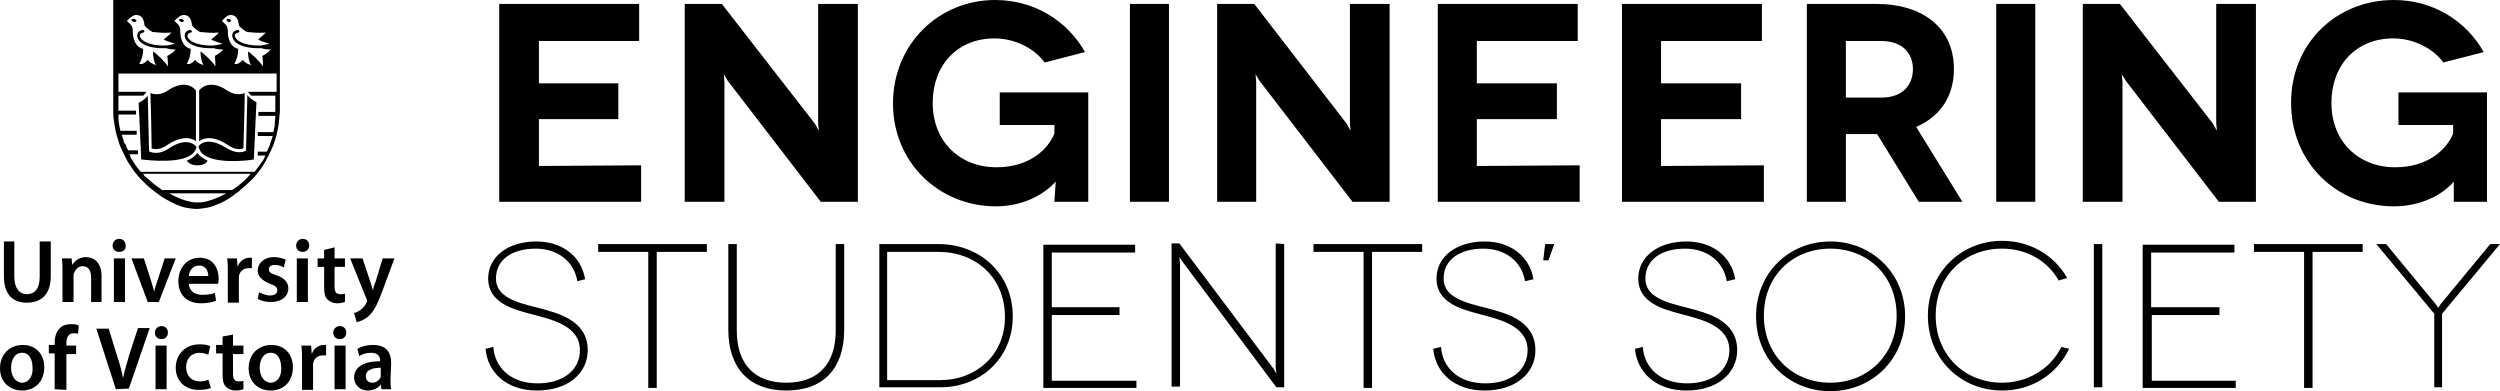
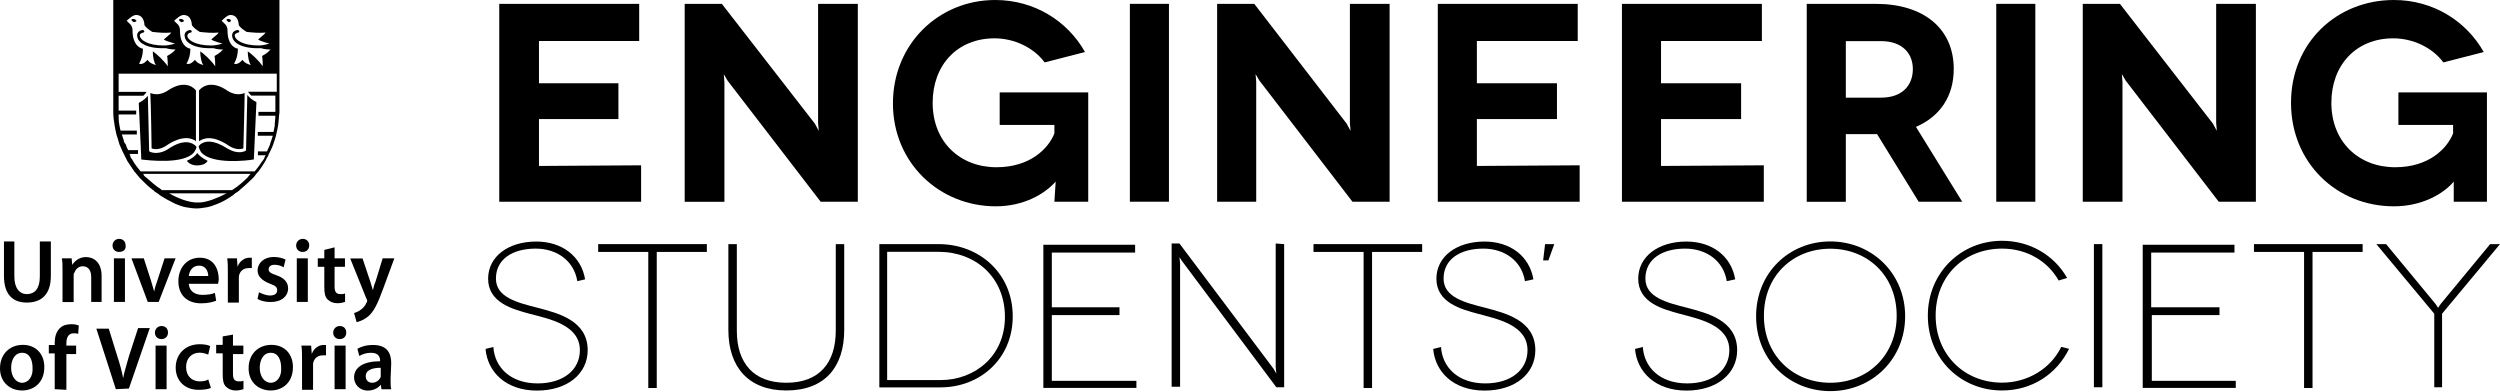
- <svg xmlns="http://www.w3.org/2000/svg" version="1.1" id="Layer_1" x="0px" y="0px" viewBox="0 0 384.1 60" style="enable-background:new 0 0 384.1 60;" xml:space="preserve">
+ <svg xmlns="http://www.w3.org/2000/svg" version="1.1" id="Layer_1" x="0px" y="0px" viewBox="0 0 2335 365.4" style="enable-background:new 0 0 2335 365.4;" xml:space="preserve">
  <g id="Background">
</g>
  <g id="Content">
    <g>
      <g>
        <g>
-           <path d="M34.6,13.7c0.2,0.1,1.4,1.2,3,0.6c0,1.6-0.2,8.2-0.2,8.5c-1.1,0.4-2.2-0.4-2.2-0.4c-2.5-1.7-3.9-1.2-4.6-0.7v-7.8      C30.8,13.6,32.1,12.2,34.6,13.7" />
-           <path d="M26.1,13.7c2.5-1.5,3.8-0.1,4,0.2v7.8c-0.6-0.5-2.1-1-4.6,0.7c0,0-1.1,0.8-2.2,0.4c0-0.3-0.1-6.9-0.2-8.5      C24.7,14.9,25.9,13.8,26.1,13.7" />
-           <path d="M29.8,23.4c-1.6,1.9-7.1,1.2-8.1,1.1c0-0.4-0.4-8.4-0.4-8.7c0.6-0.3,1.1-0.7,1.4-1.1l0.2,8.5l0.1,0.1      c1.4,0.6,2.8-0.4,2.8-0.4c2.2-1.5,3.4-1.1,4-0.7c0.3,0.2,0.4,0.4,0.4,0.4S30.1,23,29.8,23.4" />
-           <path d="M39,24.5c-1,0.2-6.5,0.8-8.1-1.1c-0.3-0.4-0.4-0.9-0.4-0.9s0.2-0.3,0.4-0.4c0.6-0.4,1.8-0.7,4,0.7c0.1,0,1.4,1,2.8,0.4      l0.1-0.1l0.2-8.5c0.3,0.4,0.8,0.8,1.4,1.1C39.4,16,39,24.1,39,24.5" />
-           <path d="M31.9,24.7c-0.8-0.4-1.3-0.8-1.6-1.2h0c-0.3,0.5-0.9,0.9-1.6,1.2c0.3,0.4,0.8,0.7,1.6,0.7h0      C31.2,25.4,31.7,25.1,31.9,24.7" />
-           <path d="M20.6,3.4c0.2,0,0.2-0.1,0.3-0.1l0.1-0.1L20.8,3c-0.1-0.1-0.3-0.1-0.4-0.1c-0.1,0-0.2,0.1-0.2,0.1l0,0.1l0.1,0.1      C20.4,3.3,20.5,3.4,20.6,3.4" />
-           <path d="M35.1,3.4c0.2,0,0.3-0.1,0.3-0.1l0.1-0.1L35.4,3c-0.1-0.1-0.3-0.1-0.4-0.1c-0.1,0-0.2,0.1-0.2,0.1l0,0.1l0.1,0.1      C35,3.3,35.1,3.4,35.1,3.4" />
-           <path d="M27.9,3.4c0.2,0,0.2-0.1,0.3-0.1l0.1-0.1L28.1,3c-0.1-0.1-0.3-0.1-0.4-0.1c-0.1,0-0.2,0.1-0.2,0.1l0,0.1l0.1,0.1      C27.7,3.3,27.8,3.4,27.9,3.4" />
-           <path d="M42.8,0H17.4v11.7v0v2.5v0.2v0.4V15v1.7v0.4c0,0.1,0,0.1,0,0.2c0,0.7,0.1,1.3,0.2,1.9c0,0.2,0.1,0.4,0.1,0.6      c0.1,0.5,0.2,1,0.4,1.5c0,0.1,0.1,0.3,0.1,0.4c0.1,0.2,0.1,0.4,0.2,0.6c0.1,0.3,0.3,0.6,0.4,0.9c0.1,0.2,0.2,0.4,0.3,0.6      c0.1,0.1,0.1,0.3,0.2,0.4c0.1,0.2,0.2,0.4,0.3,0.6c0.3,0.5,0.7,1,1,1.5c0.1,0.2,0.3,0.3,0.4,0.5c0,0,0,0,0.1,0.1      c0.1,0.2,0.3,0.3,0.4,0.5c0.7,0.7,1.4,1.4,2.1,1.9c0,0,0.1,0,0.1,0.1c0.2,0.2,0.5,0.3,0.7,0.5c0,0,0.1,0,0.1,0.1      c0.9,0.6,1.7,1,2.5,1.4c0.5,0.2,1,0.4,1.5,0.5c0.6,0.1,1.2,0.2,1.7,0.2c0.5,0,1.1-0.1,1.7-0.2c0.5-0.1,1-0.3,1.5-0.5      c0.8-0.3,1.7-0.8,2.5-1.4c0,0,0.1,0,0.1-0.1c0.2-0.2,0.5-0.3,0.7-0.5c0,0,0.1,0,0.1-0.1c0.7-0.6,1.4-1.2,2.1-1.9      c0.1-0.1,0.3-0.3,0.4-0.5c0,0,0,0,0.1-0.1c0.1-0.2,0.3-0.3,0.4-0.5c0.4-0.5,0.7-1,1-1.5c0.1-0.2,0.2-0.4,0.3-0.6      c0.1-0.1,0.2-0.3,0.2-0.4c0.1-0.2,0.2-0.4,0.3-0.6c0.1-0.3,0.3-0.6,0.4-0.9c0.1-0.2,0.1-0.4,0.2-0.6c0.1-0.2,0.1-0.4,0.2-0.6      c0.1-0.4,0.2-0.9,0.3-1.3c0-0.2,0.1-0.4,0.1-0.6c0.1-0.6,0.1-1.3,0.2-1.9c0-0.1,0-0.1,0-0.2v-0.4V15v-0.1v-0.4v-0.2v-2.5v0V0      H42.8 M35.4,2.3c0.5,0,1.2,0.2,1.3,1.6c0.3,0.4,0.7,0.7,1.2,1c0.9,0.1,1.9,0.2,2.9,0.1c-0.1,0.3-1.2,1-1.1,1.1      c0.5,0.3,1.7,0.6,1.7,0.6S40.5,7,39.8,7c0,0,0,0,0,0c-2.6,0-3.6-0.9-3.7-1.4C36,5.3,36.2,5.1,36.6,5c0.3,0,0.2-0.4-0.1-0.4      c-0.6,0.1-0.9,0.5-0.8,1c0.1,0.9,1.4,1.9,4.4,1.8c0.7,0.2,1.1,0.2,1.5,0.2c-0.5,0.6-1,0.8-1.3,1c0.1,0.6,0.1,1.3,0.1,1.6      c-0.5-0.8-1.8-2-2.3-2.3c0,0.8,0.2,1.8,0.5,2.1c-0.7-0.2-1-0.4-1.3-0.8c-0.2,0.2-0.7,0.8-1.3,0.6c0.4-0.7,0.6-1.4,0.6-2.3      c-0.6-0.1-1.6-0.7-1.6-2.8c0-0.9-0.6-1.1-0.9-1.5C34.4,2.9,34.9,2.3,35.4,2.3 M28.2,2.3c0.5,0,1.2,0.2,1.3,1.6      c0.3,0.4,0.7,0.7,1.2,1c0.9,0.1,1.9,0.2,2.9,0.1c-0.1,0.3-1.2,1-1.1,1.1c0.5,0.3,1.7,0.6,1.7,0.6S33.3,7,32.5,7c0,0,0,0,0,0      c-2.6,0-3.6-0.9-3.7-1.4c0-0.3,0.1-0.5,0.5-0.6c0.3,0,0.2-0.4-0.1-0.4c-0.6,0.1-0.9,0.5-0.8,1c0.1,0.9,1.4,1.9,4.4,1.8      c0.7,0.2,1.1,0.2,1.5,0.2c-0.5,0.6-1,0.8-1.3,1c0.1,0.6,0.1,1.3,0.1,1.6c-0.5-0.8-1.8-2-2.3-2.3c0,0.8,0.2,1.8,0.5,2.1      c-0.7-0.2-1-0.4-1.3-0.8c-0.2,0.2-0.7,0.8-1.3,0.6c0.4-0.7,0.6-1.4,0.6-2.3c-0.6-0.1-1.6-0.7-1.6-2.8c0-0.9-0.6-1.1-0.9-1.5      C27.1,2.9,27.7,2.3,28.2,2.3 M20.9,2.3c0.5,0,1.2,0.2,1.3,1.6c0.3,0.4,0.7,0.7,1.2,1c0.9,0.1,1.9,0.2,2.9,0.1      c-0.1,0.3-1.2,1-1.1,1.1c0.5,0.3,1.7,0.6,1.7,0.6S26,7,25.2,7c0,0,0,0,0,0c-2.6,0-3.6-0.9-3.7-1.4c-0.1-0.3,0.1-0.5,0.5-0.6      c0.3,0,0.2-0.4-0.1-0.4c-0.6,0.1-0.9,0.5-0.8,1c0.1,0.9,1.4,1.9,4.4,1.8c0.7,0.2,1.1,0.2,1.5,0.2c-0.5,0.6-1,0.8-1.3,1      c0.1,0.6,0.1,1.3,0.1,1.6c-0.5-0.8-1.8-2-2.3-2.3c0,0.8,0.2,1.8,0.5,2.1c-0.7-0.2-1-0.4-1.3-0.8c-0.2,0.2-0.7,0.8-1.3,0.6      c0.4-0.7,0.6-1.4,0.6-2.3c-0.6-0.1-1.6-0.7-1.6-2.8c0-0.9-0.6-1.1-0.9-1.5C19.8,2.9,20.4,2.3,20.9,2.3 M30.8,31.1      c-0.1,0-0.3,0-0.4,0s-0.3,0-0.4,0c-1.2-0.1-2.6-0.6-4-1.4h8.8C33.3,30.5,31.9,31,30.8,31.1 M38.1,27.2c-0.7,0.7-1.5,1.4-2.3,1.9      c0,0-0.1,0-0.1,0.1H24.9c0,0-0.1,0-0.1-0.1c-0.8-0.5-1.6-1.2-2.4-1.9c-0.2-0.1-0.3-0.3-0.4-0.5h16.5      C38.4,26.9,38.2,27,38.1,27.2 M42.4,14.1h-4.3c0.1,0.2,0.3,0.4,0.5,0.6h3.7c0,0.1,0,2.4,0,2.5h-2.6l0,0.6h2.6      c0,0.5-0.1,1-0.1,1.5c0,0.2-0.1,0.4-0.1,0.6c0,0.1-0.1,0.3-0.1,0.4h-2.4l0,0.6h2.3c-0.1,0.3-0.2,0.6-0.3,0.9      c-0.1,0.2-0.1,0.4-0.2,0.6c-0.1,0.3-0.3,0.6-0.4,0.9h-1.4l0,0.6h1.2c-0.1,0.1-0.2,0.3-0.2,0.4c-0.1,0.2-0.2,0.4-0.4,0.6      c-0.3,0.5-0.7,1-1.1,1.5H21.6c-0.4-0.5-0.8-1-1.1-1.5c-0.1-0.2-0.2-0.4-0.4-0.6C20,24,20,23.8,19.9,23.7h1.3l0-0.6h-1.5      c-0.2-0.3-0.3-0.6-0.4-0.9C19.1,22,19,21.8,19,21.6c-0.1-0.3-0.2-0.6-0.3-0.9H21l0-0.6h-2.5c0-0.1-0.1-0.3-0.1-0.4      c0-0.2-0.1-0.4-0.1-0.6c-0.1-0.5-0.1-1-0.1-1.5h2.7l0-0.6h-2.7c0,0,0,0,0,0v-0.4V15v-0.3H22c0.2-0.2,0.4-0.4,0.5-0.6h-4.3v-2.8      h24.3V14.1z" />
+           <path d="M210.3,83.3c1.2,0.6,8.5,7.3,18.2,3.6c0,9.7-1.2,49.8-1.2,51.7c-6.7,2.4-13.4-2.4-13.4-2.4c-15.2-10.3-23.7-7.3-28-4.3      V84.5C187.2,82.7,195.1,74.2,210.3,83.3" />
+           <path d="M158.7,83.3c15.2-9.1,23.1-0.6,24.3,1.2v47.4c-3.6-3-12.8-6.1-28,4.3c0,0-6.7,4.9-13.4,2.4c0-1.8-0.6-41.9-1.2-51.7      C150.2,90.6,157.4,83.9,158.7,83.3" />
+           <path d="M181.2,142.3c-9.7,11.6-43.2,7.3-49.2,6.7c0-2.4-2.4-51.1-2.4-52.9c3.6-1.8,6.7-4.3,8.5-6.7l1.2,51.7l0.6,0.6      c8.5,3.6,17-2.4,17-2.4c13.4-9.1,20.7-6.7,24.3-4.3c1.8,1.2,2.4,2.4,2.4,2.4S183,139.8,181.2,142.3" />
+           <path d="M237.1,148.9c-6.1,1.2-39.5,4.9-49.2-6.7c-1.8-2.4-2.4-5.5-2.4-5.5s1.2-1.8,2.4-2.4c3.6-2.4,10.9-4.3,24.3,4.3      c0.6,0,8.5,6.1,17,2.4l0.6-0.6l1.2-51.7c1.8,2.4,4.9,4.9,8.5,6.7C239.5,97.3,237.1,146.5,237.1,148.9" />
+           <path d="M193.9,150.2c-4.9-2.4-7.9-4.9-9.7-7.3l0,0c-1.8,3-5.5,5.5-9.7,7.3c1.8,2.4,4.9,4.3,9.7,4.3l0,0      C189.7,154.4,192.7,152.6,193.9,150.2" />
+           <path d="M125.2,20.7c1.2,0,1.2-0.6,1.8-0.6l0.6-0.6l-1.2-1.2c-0.6-0.6-1.8-0.6-2.4-0.6s-1.2,0.6-1.2,0.6v0.6l0.6,0.6      C124,20.1,124.6,20.7,125.2,20.7" />
+           <path d="M213.4,20.7c1.2,0,1.8-0.6,1.8-0.6l0.6-0.6l-0.6-1.2c-0.6-0.6-1.8-0.6-2.4-0.6c-0.6,0-1.2,0.6-1.2,0.6v0.6l0.6,0.6      C212.8,20.1,213.4,20.7,213.4,20.7" />
+           <path d="M169.6,20.7c1.2,0,1.2-0.6,1.8-0.6l0.6-0.6l-1.2-1.2c-0.6-0.6-1.8-0.6-2.4-0.6c-0.6,0-1.2,0.6-1.2,0.6v0.6l0.6,0.6      C168.4,20.1,169,20.7,169.6,20.7" />
+           <path d="M260.2,0H105.8v71.1l0,0v15.2v1.2V90v1.2v10.3v2.4c0,0.6,0,0.6,0,1.2c0,4.3,0.6,7.9,1.2,11.6c0,1.2,0.6,2.4,0.6,3.6      c0.6,3,1.2,6.1,2.4,9.1c0,0.6,0.6,1.8,0.6,2.4c0.6,1.2,0.6,2.4,1.2,3.6c0.6,1.8,1.8,3.6,2.4,5.5c0.6,1.2,1.2,2.4,1.8,3.6      c0.6,0.6,0.6,1.8,1.2,2.4c0.6,1.2,1.2,2.4,1.8,3.6c1.8,3,4.3,6.1,6.1,9.1c0.6,1.2,1.8,1.8,2.4,3c0,0,0,0,0.6,0.6      c0.6,1.2,1.8,1.8,2.4,3c4.3,4.3,8.5,8.5,12.8,11.6c0,0,0.6,0,0.6,0.6c1.2,1.2,3,1.8,4.3,3c0,0,0.6,0,0.6,0.6      c5.5,3.6,10.3,6.1,15.2,8.5c3,1.2,6.1,2.4,9.1,3c3.6,0.6,7.3,1.2,10.3,1.2c3,0,6.7-0.6,10.3-1.2c3-0.6,6.1-1.8,9.1-3      c4.9-1.8,10.3-4.9,15.2-8.5c0,0,0.6,0,0.6-0.6c1.2-1.2,3-1.8,4.3-3c0,0,0.6,0,0.6-0.6c4.3-3.6,8.5-7.3,12.8-11.6      c0.6-0.6,1.8-1.8,2.4-3c0,0,0,0,0.6-0.6c0.6-1.2,1.8-1.8,2.4-3c2.4-3,4.3-6.1,6.1-9.1c0.6-1.2,1.2-2.4,1.8-3.6      c0.6-0.6,1.2-1.8,1.2-2.4c0.6-1.2,1.2-2.4,1.8-3.6c0.6-1.8,1.8-3.6,2.4-5.5c0.6-1.2,0.6-2.4,1.2-3.6c0.6-1.2,0.6-2.4,1.2-3.6      c0.6-2.4,1.2-5.5,1.8-7.9c0-1.2,0.6-2.4,0.6-3.6c0.6-3.6,0.6-7.9,1.2-11.6c0-0.6,0-0.6,0-1.2v-2.4V91.2v-0.6v-2.4v-1.2V71.7l0,0      V0H260.2 M215.2,14c3,0,7.3,1.2,7.9,9.7c1.8,2.4,4.3,4.3,7.3,6.1c5.5,0.6,11.6,1.2,17.6,0.6c-0.6,1.8-7.3,6.1-6.7,6.7      c3,1.8,10.3,3.6,10.3,3.6s-5.5,1.8-9.7,1.8l0,0c-15.8,0-21.9-5.5-22.5-8.5c-0.6-1.8,0.6-3,3-3.6c1.8,0,1.2-2.4-0.6-2.4      c-3.6,0.6-5.5,3-4.9,6.1c0.6,5.5,8.5,11.6,26.7,10.9c4.3,1.2,6.7,1.2,9.1,1.2c-3,3.6-6.1,4.9-7.9,6.1c0.6,3.6,0.6,7.9,0.6,9.7      c-3-4.9-10.9-12.2-14-14c0,4.9,1.2,10.9,3,12.8c-4.3-1.2-6.1-2.4-7.9-4.9c-1.2,1.2-4.3,4.9-7.9,3.6c2.4-4.3,3.6-8.5,3.6-14      c-3.6-0.6-9.7-4.3-9.7-17c0-5.5-3.6-6.7-5.5-9.1C209.1,17.6,212.2,14,215.2,14 M171.4,14c3,0,7.3,1.2,7.9,9.7      c1.8,2.4,4.3,4.3,7.3,6.1c5.5,0.6,11.6,1.2,17.6,0.6c-0.6,1.8-7.3,6.1-6.7,6.7c3,1.8,10.3,3.6,10.3,3.6s-5.5,1.8-10.3,1.8l0,0      c-15.8,0-21.9-5.5-22.5-8.5c0-1.8,0.6-3,3-3.6c1.8,0,1.2-2.4-0.6-2.4c-3.6,0.6-5.5,3-4.9,6.1c0.6,5.5,8.5,11.6,26.7,10.9      c4.3,1.2,6.7,1.2,9.1,1.2c-3,3.6-6.1,4.9-7.9,6.1c0.6,3.6,0.6,7.9,0.6,9.7c-3-4.9-10.9-12.2-14-14c0,4.9,1.2,10.9,3,12.8      c-4.3-1.2-6.1-2.4-7.9-4.9c-1.2,1.2-4.3,4.9-7.9,3.6c2.4-4.3,3.6-8.5,3.6-14c-3.6-0.6-9.7-4.3-9.7-17c0-5.5-3.6-6.7-5.5-9.1      C164.7,17.6,168.4,14,171.4,14 M127.1,14c3,0,7.3,1.2,7.9,9.7c1.8,2.4,4.3,4.3,7.3,6.1c5.5,0.6,11.6,1.2,17.6,0.6      c-0.6,1.8-7.3,6.1-6.7,6.7c3,1.8,10.3,3.6,10.3,3.6s-5.5,1.8-10.3,1.8l0,0c-15.8,0-21.9-5.5-22.5-8.5c-0.6-1.8,0.6-3,3-3.6      c1.8,0,1.2-2.4-0.6-2.4c-3.6,0.6-5.5,3-4.9,6.1c0.6,5.5,8.5,11.6,26.7,10.9c4.3,1.2,6.7,1.2,9.1,1.2c-3,3.6-6.1,4.9-7.9,6.1      c0.6,3.6,0.6,7.9,0.6,9.7c-3-4.9-10.9-12.2-14-14c0,4.9,1.2,10.9,3,12.8c-4.3-1.2-6.1-2.4-7.9-4.9c-1.2,1.2-4.3,4.9-7.9,3.6      c2.4-4.3,3.6-8.5,3.6-14c-3.6-0.6-9.7-4.3-9.7-17c0-5.5-3.6-6.7-5.5-9.1C120.4,17.6,124,14,127.1,14 M187.2,189.1      c-0.6,0-1.8,0-2.4,0c-0.6,0-1.8,0-2.4,0c-7.3-0.6-15.8-3.6-24.3-8.5h53.5C202.4,185.4,193.9,188.5,187.2,189.1 M231.6,165.4      c-4.3,4.3-9.1,8.5-14,11.6c0,0-0.6,0-0.6,0.6h-65.7c0,0-0.6,0-0.6-0.6c-4.9-3-9.7-7.3-14.6-11.6c-1.2-0.6-1.8-1.8-2.4-3H234      C233.4,163.5,232.2,164.1,231.6,165.4 M257.8,85.7h-26.1c0.6,1.2,1.8,2.4,3,3.6h22.5c0,0.6,0,14.6,0,15.2h-15.8v3.6h15.8      c0,3-0.6,6.1-0.6,9.1c0,1.2-0.6,2.4-0.6,3.6c0,0.6-0.6,1.8-0.6,2.4h-14.6v3.6h14c-0.6,1.8-1.2,3.6-1.8,5.5      c-0.6,1.2-0.6,2.4-1.2,3.6c-0.6,1.8-1.8,3.6-2.4,5.5h-8.5v3.6h7.3c-0.6,0.6-1.2,1.8-1.2,2.4c-0.6,1.2-1.2,2.4-2.4,3.6      c-1.8,3-4.3,6.1-6.7,9.1H131.3c-2.4-3-4.9-6.1-6.7-9.1c-0.6-1.2-1.2-2.4-2.4-3.6c-0.6-1.8-0.6-3-1.2-3.6h7.9v-3.6h-9.1      c-1.2-1.8-1.8-3.6-2.4-5.5c-1.2-1.2-1.8-2.4-1.8-3.6c-0.6-1.8-1.2-3.6-1.8-5.5h14v-3.6h-15.2c0-0.6-0.6-1.8-0.6-2.4      c0-1.2-0.6-2.4-0.6-3.6c-0.6-3-0.6-6.1-0.6-9.1h16.4v-3.6h-16.4l0,0v-2.4v-9.7v-1.8h23.1c1.2-1.2,2.4-2.4,3-3.6h-26.1v-17h147.7      v17H257.8z" />
        </g>
        <g>
-           <path d="M2.2,37.1v5.4c0,1.8,0.8,2.7,1.9,2.7c1.2,0,2-0.8,2-2.7v-5.4h1.7v5.3c0,2.9-1.5,4.1-3.7,4.1c-2.1,0-3.5-1.2-3.5-4.1      v-5.3H2.2z" />
-           <path d="M9.6,41.7c0-0.8,0-1.4-0.1-2H11l0.1,1h0c0.3-0.5,1-1.2,2.1-1.2c1.2,0,2.4,0.8,2.4,2.9v4H14v-3.8c0-1-0.4-1.7-1.3-1.7      c-0.7,0-1.1,0.5-1.3,1c-0.1,0.1-0.1,0.3-0.1,0.5v4H9.6L9.6,41.7L9.6,41.7z" />
-           <path d="M17.5,39.7h1.7v6.7h-1.7V39.7z M18.3,38.7c-0.6,0-1-0.4-1-1c0-0.5,0.4-1,1-1c0.6,0,1,0.4,1,1      C19.4,38.3,19,38.7,18.3,38.7L18.3,38.7z" />
-           <path d="M22.1,39.7l1.1,3.4c0.2,0.6,0.3,1.1,0.5,1.7h0c0.1-0.6,0.3-1.1,0.5-1.7l1.1-3.4H27l-2.6,6.7h-1.7l-2.5-6.7H22.1z" />
-           <path d="M29,42.4c0.1-0.7,0.5-1.6,1.6-1.6c1.1,0,1.4,1,1.4,1.6H29z M33.5,43.6c0-0.2,0.1-0.4,0.1-0.7c0-1.5-0.7-3.3-2.9-3.3      c-2.2,0-3.3,1.8-3.3,3.6c0,2.1,1.3,3.4,3.5,3.4c1,0,1.8-0.2,2.3-0.4L33,45c-0.5,0.2-1.1,0.3-1.9,0.3c-1.1,0-2-0.5-2.1-1.7      L33.5,43.6z" />
-           <path d="M35,41.9c0-0.9,0-1.6-0.1-2.2h1.5l0.1,1.3h0c0.3-0.9,1.1-1.4,1.8-1.4c0.2,0,0.3,0,0.4,0v1.6c-0.2,0-0.3,0-0.5,0      c-0.8,0-1.4,0.5-1.5,1.3c0,0.1,0,0.3,0,0.5v3.5H35L35,41.9z" />
-           <path d="M39.8,44.9c0.4,0.2,1.1,0.5,1.7,0.5c0.7,0,1.1-0.3,1.1-0.8c0-0.5-0.3-0.7-1.1-1c-1.3-0.5-1.9-1.2-1.9-2      c0-1.2,1-2.1,2.5-2.1c0.7,0,1.4,0.2,1.8,0.4l-0.3,1.2c-0.3-0.2-0.8-0.4-1.4-0.4c-0.6,0-0.9,0.3-0.9,0.7c0,0.4,0.3,0.6,1.2,0.9      c1.2,0.4,1.8,1.1,1.8,2c0,1.2-1,2.1-2.7,2.1c-0.8,0-1.6-0.2-2-0.5L39.8,44.9z" />
-           <path d="M45.6,39.7h1.7v6.7h-1.7V39.7z M46.5,38.7c-0.6,0-1-0.4-1-1c0-0.5,0.4-1,1-1c0.6,0,1,0.4,1,1      C47.5,38.3,47.1,38.7,46.5,38.7L46.5,38.7z" />
-           <path d="M51.4,38v1.7H53V41h-1.6v3c0,0.8,0.2,1.2,0.9,1.2c0.3,0,0.5,0,0.7-0.1l0,1.3c-0.3,0.1-0.7,0.2-1.2,0.2      c-0.6,0-1.1-0.2-1.5-0.6c-0.4-0.4-0.5-1-0.5-1.9V41h-1v-1.3h1v-1.3L51.4,38z" />
-           <path d="M55.7,39.7l1.2,3.6c0.1,0.4,0.3,0.9,0.4,1.3h0c0.1-0.4,0.2-0.9,0.4-1.3l1.1-3.6h1.8l-1.7,4.6c-0.9,2.5-1.5,3.6-2.3,4.3      c-0.7,0.6-1.4,0.8-1.8,0.9l-0.4-1.4c0.3-0.1,0.6-0.2,1-0.5c0.3-0.2,0.7-0.6,0.9-1.1c0.1-0.1,0.1-0.2,0.1-0.3      c0-0.1,0-0.2-0.1-0.3l-2.5-6.2H55.7z" />
-           <path d="M3.4,58.8c-1,0-1.7-1-1.7-2.3c0-1.1,0.5-2.3,1.7-2.3c1.2,0,1.6,1.2,1.6,2.3C5.1,57.8,4.4,58.8,3.4,58.8L3.4,58.8z       M3.4,60c1.7,0,3.4-1.1,3.4-3.6c0-2-1.3-3.4-3.3-3.4c-2,0-3.5,1.4-3.5,3.6C0,58.7,1.5,60,3.4,60L3.4,60L3.4,60z" />
-           <path d="M8.4,59.8v-5.5H7.5v-1.3h0.9v-0.3c0-0.9,0.2-1.7,0.8-2.3c0.5-0.5,1.2-0.6,1.8-0.6c0.5,0,0.8,0.1,1.1,0.2l-0.1,1.3      c-0.2-0.1-0.4-0.1-0.7-0.1c-0.8,0-1.1,0.7-1.1,1.5v0.4h1.5v1.3h-1.5v5.5L8.4,59.8L8.4,59.8z" />
-           <path d="M17.8,59.8l-3-9.3h1.9l1.3,4.2c0.4,1.2,0.7,2.3,0.9,3.4h0c0.2-1.1,0.6-2.2,0.9-3.4l1.4-4.3h1.8l-3.2,9.3L17.8,59.8      L17.8,59.8z" />
-           <path d="M23.9,53.1h1.7v6.7h-1.7V53.1z M24.8,52.1c-0.6,0-1-0.4-1-1c0-0.5,0.4-1,1-1c0.6,0,1,0.4,1,1      C25.8,51.7,25.4,52.1,24.8,52.1L24.8,52.1z" />
-           <path d="M32.4,59.6c-0.4,0.2-1.1,0.3-1.9,0.3c-2.1,0-3.5-1.4-3.5-3.4c0-2,1.4-3.6,3.7-3.6c0.6,0,1.3,0.1,1.6,0.3l-0.3,1.3      c-0.3-0.1-0.7-0.3-1.3-0.3c-1.3,0-2.1,0.9-2.1,2.2c0,1.4,0.9,2.2,2.1,2.2c0.6,0,1-0.1,1.3-0.3L32.4,59.6z" />
-           <path d="M35.8,51.4v1.7h1.6v1.3h-1.6v3c0,0.8,0.2,1.2,0.9,1.2c0.3,0,0.5,0,0.7-0.1l0,1.3c-0.3,0.1-0.7,0.2-1.2,0.2      c-0.6,0-1.1-0.2-1.5-0.6c-0.4-0.4-0.5-1-0.5-1.9v-3.2h-1v-1.3h1v-1.3L35.8,51.4z" />
-           <path d="M41.6,58.8c-1,0-1.7-1-1.7-2.3c0-1.1,0.5-2.3,1.7-2.3c1.2,0,1.6,1.2,1.6,2.3C43.3,57.8,42.6,58.8,41.6,58.8L41.6,58.8z       M41.6,60c1.7,0,3.4-1.1,3.4-3.6c0-2-1.3-3.4-3.3-3.4c-2,0-3.5,1.4-3.5,3.6C38.2,58.7,39.7,60,41.6,60L41.6,60L41.6,60z" />
-           <path d="M46.4,55.3c0-0.9,0-1.6-0.1-2.2h1.5l0.1,1.3h0c0.3-0.9,1.1-1.4,1.8-1.4c0.2,0,0.3,0,0.4,0v1.6c-0.2,0-0.3,0-0.5,0      c-0.8,0-1.4,0.5-1.5,1.3c0,0.1,0,0.3,0,0.5v3.5h-1.7L46.4,55.3z" />
-           <path d="M51.4,53.1h1.7v6.7h-1.7V53.1z M52.2,52.1c-0.6,0-1-0.4-1-1c0-0.5,0.4-1,1-1c0.6,0,1,0.4,1,1      C53.2,51.7,52.8,52.1,52.2,52.1L52.2,52.1z" />
-           <path d="M58.5,57.5c0,0.1,0,0.3,0,0.4c-0.2,0.5-0.7,0.9-1.3,0.9c-0.5,0-1-0.3-1-1c0-1,1.1-1.3,2.3-1.3V57.5z M60.1,55.8      c0-1.5-0.6-2.8-2.8-2.8c-1.1,0-1.9,0.3-2.4,0.6l0.3,1.1c0.5-0.3,1.1-0.5,1.8-0.5c1.2,0,1.4,0.7,1.4,1.2v0.1c-2.5,0-4,0.9-4,2.5      c0,1,0.8,2,2.1,2c0.9,0,1.6-0.4,2-0.9h0l0.1,0.7h1.5c-0.1-0.4-0.1-1-0.1-1.6L60.1,55.8L60.1,55.8z" />
+           <path d="M13.4,225.5v32.8c0,10.9,4.9,16.4,11.6,16.4c7.3,0,12.2-4.9,12.2-16.4v-32.8h10.3v32.2c0,17.6-9.1,24.9-22.5,24.9      c-12.8,0-21.3-7.3-21.3-24.9v-32.2H13.4z" />
+           <path d="M58.4,253.5c0-4.9,0-8.5-0.6-12.2h9.1l0.6,6.1l0,0c1.8-3,6.1-7.3,12.8-7.3c7.3,0,14.6,4.9,14.6,17.6v24.3h-9.7V259      c0-6.1-2.4-10.3-7.9-10.3c-4.3,0-6.7,3-7.9,6.1c-0.6,0.6-0.6,1.8-0.6,3v24.3H58.4V253.5L58.4,253.5z" />
+           <path d="M106.4,241.3h10.3v40.7h-10.3V241.3z M111.2,235.3c-3.6,0-6.1-2.4-6.1-6.1c0-3,2.4-6.1,6.1-6.1c3.6,0,6.1,2.4,6.1,6.1      C117.9,232.8,115.5,235.3,111.2,235.3L111.2,235.3z" />
+           <path d="M134.3,241.3L141,262c1.2,3.6,1.8,6.7,3,10.3l0,0c0.6-3.6,1.8-6.7,3-10.3l6.7-20.7h10.3l-15.8,40.7H138l-15.2-40.7      H134.3z" />
+           <path d="M176.3,257.8c0.6-4.3,3-9.7,9.7-9.7s8.5,6.1,8.5,9.7H176.3z M203.7,265.1c0-1.2,0.6-2.4,0.6-4.3      c0-9.1-4.3-20.1-17.6-20.1c-13.4,0-20.1,10.9-20.1,21.9c0,12.8,7.9,20.7,21.3,20.7c6.1,0,10.9-1.2,14-2.4l-1.2-7.3      c-3,1.2-6.7,1.8-11.6,1.8c-6.7,0-12.2-3-12.8-10.3H203.7z" />
+           <path d="M212.8,254.7c0-5.5,0-9.7-0.6-13.4h9.1l0.6,7.9l0,0c1.8-5.5,6.7-8.5,10.9-8.5c1.2,0,1.8,0,2.4,0v9.7c-1.2,0-1.8,0-3,0      c-4.9,0-8.5,3-9.1,7.9c0,0.6,0,1.8,0,3v21.3h-10.3V254.7z" />
+           <path d="M241.9,273c2.4,1.2,6.7,3,10.3,3c4.3,0,6.7-1.8,6.7-4.9c0-3-1.8-4.3-6.7-6.1c-7.9-3-11.6-7.3-11.6-12.2      c0-7.3,6.1-12.8,15.2-12.8c4.3,0,8.5,1.2,10.9,2.4l-1.8,7.3c-1.8-1.2-4.9-2.4-8.5-2.4s-5.5,1.8-5.5,4.3c0,2.4,1.8,3.6,7.3,5.5      c7.3,2.4,10.9,6.7,10.9,12.2c0,7.3-6.1,12.8-16.4,12.8c-4.9,0-9.7-1.2-12.2-3L241.9,273z" />
+           <path d="M277.2,241.3h10.3v40.7h-10.3V241.3z M282.7,235.3c-3.6,0-6.1-2.4-6.1-6.1c0-3,2.4-6.1,6.1-6.1c3.6,0,6.1,2.4,6.1,6.1      S286.3,235.3,282.7,235.3L282.7,235.3z" />
+           <path d="M312.5,231v10.3h9.7v7.9h-9.7v18.2c0,4.9,1.2,7.3,5.5,7.3c1.8,0,3,0,4.3-0.6v7.9c-1.8,0.6-4.3,1.2-7.3,1.2      c-3.6,0-6.7-1.2-9.1-3.6c-2.4-2.4-3-6.1-3-11.6v-18.8h-6.1v-7.9h6.1v-7.9L312.5,231z" />
+           <path d="M338.6,241.3l7.3,21.9c0.6,2.4,1.8,5.5,2.4,7.9l0,0c0.6-2.4,1.2-5.5,2.4-7.9l6.7-21.9h10.9l-10.3,28      c-5.5,15.2-9.1,21.9-14,26.1c-4.3,3.6-8.5,4.9-10.9,5.5l-2.4-8.5c1.8-0.6,3.6-1.2,6.1-3c1.8-1.2,4.3-3.6,5.5-6.7      c0.6-0.6,0.6-1.2,0.6-1.8c0-0.6,0-1.2-0.6-1.8l-15.2-37.7H338.6z" />
+           <path d="M20.7,357.5c-6.1,0-10.3-6.1-10.3-14c0-6.7,3-14,10.3-14s9.7,7.3,9.7,14C31,351.4,26.7,357.5,20.7,357.5L20.7,357.5z       M20.7,364.7c10.3,0,20.7-6.7,20.7-21.9c0-12.2-7.9-20.7-20.1-20.7S0,330.7,0,344.1C0,356.8,9.1,364.7,20.7,364.7L20.7,364.7      L20.7,364.7z" />
+           <path d="M51.1,363.5v-33.4h-5.5v-7.9h5.5v-1.8c0-5.5,1.2-10.3,4.9-14c3-3,7.3-3.6,10.9-3.6c3,0,4.9,0.6,6.7,1.2l-0.6,7.9      c-1.2-0.6-2.4-0.6-4.3-0.6c-4.9,0-6.7,4.3-6.7,9.1v2.4h9.1v7.9H62v33.4L51.1,363.5L51.1,363.5z" />
+           <path d="M108.2,363.5L90,307h11.6l7.9,25.5c2.4,7.3,4.3,14,5.5,20.7l0,0c1.2-6.7,3.6-13.4,5.5-20.7l8.5-26.1h10.9l-19.5,56.5      L108.2,363.5L108.2,363.5z" />
+           <path d="M145.3,322.8h10.3v40.7h-10.3V322.8z M150.8,316.7c-3.6,0-6.1-2.4-6.1-6.1c0-3,2.4-6.1,6.1-6.1s6.1,2.4,6.1,6.1      S154.4,316.7,150.8,316.7L150.8,316.7z" />
+           <path d="M197,362.3c-2.4,1.2-6.7,1.8-11.6,1.8c-12.8,0-21.3-8.5-21.3-20.7c0-12.2,8.5-21.9,22.5-21.9c3.6,0,7.9,0.6,9.7,1.8      l-1.8,7.9c-1.8-0.6-4.3-1.8-7.9-1.8c-7.9,0-12.8,5.5-12.8,13.4c0,8.5,5.5,13.4,12.8,13.4c3.6,0,6.1-0.6,7.9-1.8L197,362.3z" />
+           <path d="M217.6,312.5v10.3h9.7v7.9h-9.7v18.2c0,4.9,1.2,7.3,5.5,7.3c1.8,0,3,0,4.3-0.6v7.9c-1.8,0.6-4.3,1.2-7.3,1.2      c-3.6,0-6.7-1.2-9.1-3.6c-2.4-2.4-3-6.1-3-11.6v-19.5h-6.1v-7.9h6.1v-7.9L217.6,312.5z" />
+           <path d="M252.9,357.5c-6.1,0-10.3-6.1-10.3-14c0-6.7,3-14,10.3-14c7.3,0,9.7,7.3,9.7,14C263.2,351.4,259,357.5,252.9,357.5      L252.9,357.5z M252.9,364.7c10.3,0,20.7-6.7,20.7-21.9c0-12.2-7.9-20.7-20.1-20.7s-21.3,8.5-21.3,21.9      C232.2,356.8,241.3,364.7,252.9,364.7L252.9,364.7L252.9,364.7z" />
+           <path d="M282.1,336.2c0-5.5,0-9.7-0.6-13.4h9.1l0.6,7.9l0,0c1.8-5.5,6.7-8.5,10.9-8.5c1.2,0,1.8,0,2.4,0v9.7c-1.2,0-1.8,0-3,0      c-4.9,0-8.5,3-9.1,7.9c0,0.6,0,1.8,0,3v21.3h-10.3V336.2z" />
+           <path d="M312.5,322.8h10.3v40.7h-10.3V322.8z M317.3,316.7c-3.6,0-6.1-2.4-6.1-6.1c0-3,2.4-6.1,6.1-6.1s6.1,2.4,6.1,6.1      S321,316.7,317.3,316.7L317.3,316.7z" />
+           <path d="M355.6,349.6c0,0.6,0,1.8,0,2.4c-1.2,3-4.3,5.5-7.9,5.5c-3,0-6.1-1.8-6.1-6.1c0-6.1,6.7-7.9,14-7.9V349.6z M365.4,339.2      c0-9.1-3.6-17-17-17c-6.7,0-11.6,1.8-14.6,3.6l1.8,6.7c3-1.8,6.7-3,10.9-3c7.3,0,8.5,4.3,8.5,7.3v0.6      c-15.2,0-24.3,5.5-24.3,15.2c0,6.1,4.9,12.2,12.8,12.2c5.5,0,9.7-2.4,12.2-5.5l0,0l0.6,4.3h9.1c-0.6-2.4-0.6-6.1-0.6-9.7      L365.4,339.2L365.4,339.2z" />
        </g>
      </g>
-       <path d="M98.5,25.4V31H76.7V0.6h21.5v5.7H82.8v6.5H95v5.5H82.8v7.2L98.5,25.4L98.5,25.4z" />
-       <path d="M131.8,0.6V31h-5.7l-14.3-18.6l-0.6-1l0.1,1.2V31h-6.1V0.6h5.7L125.2,19l0.6,1.1l-0.1-1.2V0.6L131.8,0.6L131.8,0.6z" />
-       <path d="M162.2,27.9c-1.7,1.9-4.9,3.8-9.2,3.8c-8.7,0-15.8-6.7-15.8-15.8S144.2,0,152.9,0c6,0,11.1,3.2,13.8,8l-6.2,1.6    c-1.7-2.3-4.7-3.7-7.7-3.7c-5.7,0-9.5,4.1-9.5,9.9c0,6,4.2,9.9,9.8,9.9c5.2,0,8-2.9,8.9-5.2v-1.3h-8.4v-5h13.6V31h-5.2L162.2,27.9    L162.2,27.9z" />
-       <path d="M173.6,31V0.6h6V31H173.6z" />
-       <path d="M213.5,0.6V31h-5.7l-14.3-18.6l-0.6-1l0.1,1.2V31H187V0.6h5.7L206.9,19l0.6,1.1l-0.1-1.2V0.6L213.5,0.6L213.5,0.6z" />
-       <path d="M242.7,25.4V31h-21.8V0.6h21.5v5.7h-15.5v6.5h12.3v5.5h-12.3v7.2L242.7,25.4L242.7,25.4z" />
-       <path d="M271,25.4V31h-21.8V0.6h21.5v5.7h-15.5v6.5h12.3v5.5h-12.3v7.2L271,25.4L271,25.4z" />
-       <path d="M294.8,31l-6.4-10.4c0,0-0.1,0-0.2,0h-4.6V31h-6V0.6h10.6c7.5,0,12,3.9,12,10c0,4.2-2.1,7.3-5.8,8.9l7.1,11.5L294.8,31    L294.8,31z M283.6,15h5.4c3.4,0,4.9-2,4.9-4.4s-1.6-4.3-4.9-4.3h-5.4V15z" />
-       <path d="M306.7,31V0.6h6V31H306.7z" />
-       <path d="M346.6,0.6V31h-5.7l-14.3-18.6l-0.6-1l0.1,1.2V31H320V0.6h5.7L340,19l0.6,1.1l-0.1-1.2V0.6L346.6,0.6L346.6,0.6z" />
-       <path d="M377,27.9c-1.6,1.9-4.9,3.8-9.2,3.8C359,31.7,352,25,352,15.8S359,0,367.8,0c6,0,11.1,3.2,13.8,8l-6.2,1.6    c-1.7-2.3-4.7-3.7-7.7-3.7c-5.7,0-9.5,4.1-9.5,9.9c0,6,4.2,9.9,9.8,9.9c5.2,0,8-2.9,8.9-5.2v-1.3h-8.4v-5h13.6V31H377L377,27.9    L377,27.9z" />
-       <path d="M88.7,43.2c-0.5-3.1-3.1-5-6.4-5c-3.5,0-6.1,1.6-6.1,4.6c0,2.9,3.3,3.7,6.5,4.5c3,0.8,7.6,1.9,7.6,6.5    c0,3.6-3.1,6.2-7.8,6.2c-4.8,0-7.6-2.9-7.9-6.4l1.2-0.3c0.2,3.1,2.6,5.6,6.8,5.6c4,0,6.5-2.1,6.5-5.1c0-3.9-4.7-4.8-7.7-5.6    c-2.6-0.7-6.4-1.7-6.4-5.4c0-3.4,3.1-5.7,7.4-5.7c3.9,0,6.9,2.2,7.5,5.8L88.7,43.2z" />
-       <path d="M108.6,37.5v1.2h-7.7v20.9h-1.3V38.7h-7.7v-1.2H108.6z" />
-       <path d="M129.7,37.5v13.2c0,5.7-3,9.3-8.9,9.3c-5.8,0-8.9-3.6-8.9-9.3V37.5h1.3v13.3c0,5,2.6,8,7.6,8c5.1,0,7.6-3.1,7.6-8V37.5    H129.7z" />
-       <path d="M144.2,37.5c6.3,0,11.4,4.5,11.4,11.1c0,6.5-5,10.9-11.1,10.9h-9.4v-22L144.2,37.5L144.2,37.5z M144.5,58.4    c5.3,0,9.9-3.7,9.9-9.7c0-6.1-4.5-10-10.2-10h-7.9v19.7H144.5z" />
-       <path d="M174.6,58.4v1.2h-14.3v-22h14.1v1.2h-12.8v8.4H172v1.2h-10.4v10.1H174.6z" />
-       <path d="M197.3,37.5v22h-1.2l-14.5-19.4l-0.4-0.6l0.1,0.9v19H180v-22h1.2l14.5,19.3l0.4,0.7l-0.1-1v-19L197.3,37.5L197.3,37.5z" />
-       <path d="M218.5,37.5v1.2h-7.7v20.9h-1.3V38.7h-7.7v-1.2H218.5z" />
-       <path d="M234.3,43.2c-0.5-3.1-3.1-5-6.4-5c-3.5,0-6.1,1.6-6.1,4.6c0,2.9,3.3,3.7,6.5,4.5c3,0.8,7.6,1.9,7.6,6.5    c0,3.6-3.1,6.2-7.8,6.2c-4.8,0-7.6-2.9-7.9-6.4l1.2-0.3c0.2,3.1,2.6,5.6,6.8,5.6c4,0,6.5-2.1,6.5-5.1c0-3.9-4.7-4.8-7.6-5.6    c-2.6-0.7-6.4-1.7-6.4-5.4c0-3.4,3.1-5.7,7.4-5.7c3.9,0,6.9,2.2,7.5,5.8L234.3,43.2z" />
-       <path d="M265.3,43.2c-0.5-3.1-3.1-5-6.4-5c-3.5,0-6.1,1.6-6.1,4.6c0,2.9,3.3,3.7,6.5,4.5c3,0.8,7.6,1.9,7.6,6.5    c0,3.6-3.1,6.2-7.8,6.2c-4.8,0-7.6-2.9-7.9-6.4l1.2-0.3c0.2,3.1,2.6,5.6,6.8,5.6c4,0,6.5-2.1,6.5-5.1c0-3.9-4.7-4.8-7.6-5.6    c-2.6-0.7-6.4-1.7-6.4-5.4c0-3.4,3.1-5.7,7.4-5.7c3.9,0,6.9,2.2,7.5,5.8L265.3,43.2z" />
-       <path d="M281.2,37.1c6.3,0,11.5,4.8,11.5,11.5c0,6.6-5.1,11.5-11.5,11.5c-6.3,0-11.4-4.8-11.4-11.5    C269.8,41.9,274.9,37.1,281.2,37.1z M281.2,58.8c5.7,0,10.2-4.2,10.2-10.3c0-6.2-4.5-10.3-10.2-10.3c-5.7,0-10.2,4.1-10.2,10.3    C271,54.6,275.5,58.8,281.2,58.8z" />
-       <path d="M316.3,43.1c-1.7-3-4.9-4.9-8.7-4.9c-5.7,0-10.2,4.1-10.2,10.3c0,6.1,4.5,10.3,10.2,10.3c4,0,7.5-2.2,9.1-5.5l1.2,0.3    c-1.9,3.9-5.7,6.4-10.3,6.4c-6.3,0-11.4-4.8-11.4-11.5c0-6.6,5.1-11.5,11.4-11.5c4.3,0,8,2.2,10,5.7L316.3,43.1z" />
-       <path d="M321.7,59.5v-22h1.3v22H321.7z" />
-       <path d="M343.5,58.4v1.2h-14.3v-22h14.1v1.2h-12.8v8.4H341v1.2h-10.4v10.1H343.5z" />
-       <path d="M363,37.5v1.2h-7.7v20.9H354V38.7h-7.7v-1.2H363z" />
-       <path d="M384.1,37.5l-8.9,10.7v11.3H374V48.2l-8.9-10.7h1.5l7.6,9.2l0.4,0.6l0.4-0.6l7.6-9.2H384.1z" />
-       <path d="M238.8,37.5l-0.9,2.5h-0.8l0.3-2.5H238.8z" />
+       <path d="M598.8,154.4v34H466.3V3.6H597v34.7h-93.6v39.5h74.2v33.4h-74.2V155L598.8,154.4L598.8,154.4z" />
+       <path d="M801.2,3.6v184.8h-34.7L679.6,75.4l-3.6-6.1l0.6,7.3v111.9h-37.1V3.6h34.7l86.9,111.9l3.6,6.7l-0.6-7.3V3.6H801.2    L801.2,3.6z" />
+       <path d="M986,169.6c-10.3,11.6-29.8,23.1-55.9,23.1c-52.9,0-96.1-40.7-96.1-96.1S876.6,0,929.5,0c36.5,0,67.5,19.5,83.9,48.6    l-37.7,9.7c-10.3-14-28.6-22.5-46.8-22.5c-34.7,0-57.8,24.9-57.8,60.2c0,36.5,25.5,60.2,59.6,60.2c31.6,0,48.6-17.6,54.1-31.6    v-7.9h-51.1V86.3h82.7v102.1h-31.6L986,169.6L986,169.6z" />
+       <path d="M1055.3,188.5V3.6h36.5v184.8H1055.3z" />
+       <path d="M1297.9,3.6v184.8h-34.7l-86.9-113.1l-3.6-6.1l0.6,7.3v111.9h-36.5V3.6h34.7l86.3,111.9l3.6,6.7l-0.6-7.3V3.6H1297.9    L1297.9,3.6z" />
+       <path d="M1475.4,154.4v34h-132.5V3.6h130.7v34.7h-94.2v39.5h74.8v33.4h-74.8V155L1475.4,154.4L1475.4,154.4z" />
+       <path d="M1647.4,154.4v34h-132.5V3.6h130.7v34.7h-94.2v39.5h74.8v33.4h-74.8V155L1647.4,154.4L1647.4,154.4z" />
+       <path d="M1792.1,188.5l-38.9-63.2c0,0-0.6,0-1.2,0h-28v63.2h-36.5V3.6h64.4c45.6,0,72.9,23.7,72.9,60.8    c0,25.5-12.8,44.4-35.3,54.1l43.2,69.9H1792.1L1792.1,188.5z M1724,91.2h32.8c20.7,0,29.8-12.2,29.8-26.7s-9.7-26.1-29.8-26.1    H1724V91.2z" />
+       <path d="M1864.5,188.5V3.6h36.5v184.8H1864.5z" />
+       <path d="M2107,3.6v184.8h-34.7l-86.9-113.1l-3.6-6.1l0.6,7.3v111.9h-37.1V3.6h34.7l86.9,111.9l3.6,6.7l-0.6-7.3V3.6H2107L2107,3.6    z" />
+       <path d="M2291.8,169.6c-9.7,11.6-29.8,23.1-55.9,23.1c-53.5,0-96.1-40.7-96.1-96.7S2182.4,0,2235.9,0c36.5,0,67.5,19.5,83.9,48.6    l-37.7,9.7c-10.3-14-28.6-22.5-46.8-22.5c-34.7,0-57.8,24.9-57.8,60.2c0,36.5,25.5,60.2,59.6,60.2c31.6,0,48.6-17.6,54.1-31.6    v-7.9h-51.1V86.3h82.7v102.1h-31V169.6L2291.8,169.6z" />
+       <path d="M539.2,262.6c-3-18.8-18.8-30.4-38.9-30.4c-21.3,0-37.1,9.7-37.1,28c0,17.6,20.1,22.5,39.5,27.4    c18.2,4.9,46.2,11.6,46.2,39.5c0,21.9-18.8,37.7-47.4,37.7c-29.2,0-46.2-17.6-48-38.9l7.3-1.8c1.2,18.8,15.8,34,41.3,34    c24.3,0,39.5-12.8,39.5-31c0-23.7-28.6-29.2-46.8-34c-15.8-4.3-38.9-10.3-38.9-32.8c0-20.7,18.8-34.7,45-34.7    c23.7,0,41.9,13.4,45.6,35.3L539.2,262.6z" />
+       <path d="M660.2,228v7.3h-46.8v127.1h-7.9V235.3h-46.8V228H660.2z" />
+       <path d="M788.5,228v80.2c0,34.7-18.2,56.5-54.1,56.5c-35.3,0-54.1-21.9-54.1-56.5V228h7.9v80.9c0,30.4,15.8,48.6,46.2,48.6    c31,0,46.2-18.8,46.2-48.6V228H788.5z" />
+       <path d="M876.6,228c38.3,0,69.3,27.4,69.3,67.5c0,39.5-30.4,66.3-67.5,66.3h-57.1V228H876.6L876.6,228z M878.4,355    c32.2,0,60.2-22.5,60.2-59c0-37.1-27.4-60.8-62-60.8h-48V355H878.4z" />
+       <path d="M1061.4,355v7.3h-86.9V228.6h85.7v7.3h-77.8v51.1h63.2v7.3h-63.2v61.4h79V355z" />
+       <path d="M1199.4,228v133.7h-7.3L1104,243.8l-2.4-3.6l0.6,5.5v115.5h-7.9V227.4h7.3l88.1,117.3l2.4,4.3l-0.6-6.1V227.4L1199.4,228    L1199.4,228z" />
+       <path d="M1328.3,228v7.3h-46.8v127.1h-7.9V235.3h-46.8V228H1328.3z" />
+       <path d="M1424.3,262.6c-3-18.8-18.8-30.4-38.9-30.4c-21.3,0-37.1,9.7-37.1,28c0,17.6,20.1,22.5,39.5,27.4    c18.2,4.9,46.2,11.6,46.2,39.5c0,21.9-18.8,37.7-47.4,37.7c-29.2,0-46.2-17.6-48-38.9l7.3-1.8c1.2,18.8,15.8,34,41.3,34    c24.3,0,39.5-12.8,39.5-31c0-23.7-28.6-29.2-46.2-34c-15.8-4.3-38.9-10.3-38.9-32.8c0-20.7,18.8-34.7,45-34.7    c23.7,0,41.9,13.4,45.6,35.3L1424.3,262.6z" />
+       <path d="M1612.8,262.6c-3-18.8-18.8-30.4-38.9-30.4c-21.3,0-37.1,9.7-37.1,28c0,17.6,20.1,22.5,39.5,27.4    c18.2,4.9,46.2,11.6,46.2,39.5c0,21.9-18.8,37.7-47.4,37.7c-29.2,0-46.2-17.6-48-38.9l7.3-1.8c1.2,18.8,15.8,34,41.3,34    c24.3,0,39.5-12.8,39.5-31c0-23.7-28.6-29.2-46.2-34c-15.8-4.3-38.9-10.3-38.9-32.8c0-20.7,18.8-34.7,45-34.7    c23.7,0,41.9,13.4,45.6,35.3L1612.8,262.6z" />
+       <path d="M1709.5,225.5c38.3,0,69.9,29.2,69.9,69.9c0,40.1-31,69.9-69.9,69.9c-38.3,0-69.3-29.2-69.3-69.9    C1640.2,254.7,1671.2,225.5,1709.5,225.5z M1709.5,357.5c34.7,0,62-25.5,62-62.6c0-37.7-27.4-62.6-62-62.6s-62,24.9-62,62.6    C1647.4,331.9,1674.8,357.5,1709.5,357.5z" />
+       <path d="M1922.8,262c-10.3-18.2-29.8-29.8-52.9-29.8c-34.7,0-62,24.9-62,62.6c0,37.1,27.4,62.6,62,62.6    c24.3,0,45.6-13.4,55.3-33.4l7.3,1.8c-11.6,23.7-34.7,38.9-62.6,38.9c-38.3,0-69.3-29.2-69.3-69.9c0-40.1,31-69.9,69.3-69.9    c26.1,0,48.6,13.4,60.8,34.7L1922.8,262z" />
+       <path d="M1955.7,361.7V228h7.9v133.7H1955.7z" />
+       <path d="M2088.2,355v7.3h-86.9V228.6h85.7v7.3h-77.8v51.1h63.8v7.3h-63.2v61.4h78.4V355z" />
+       <path d="M2206.7,228v7.3h-46.8v127.1h-7.9V235.3h-46.8V228H2206.7z" />
+       <path d="M2335,228l-54.1,65v68.7h-7.3V293l-54.1-65h9.1l46.2,55.9l2.4,3.6l2.4-3.6l46.2-55.9H2335z" />
+       <path d="M1451.7,228l-5.5,15.2h-4.9l1.8-15.2H1451.7z" />
    </g>
  </g>
</svg>
